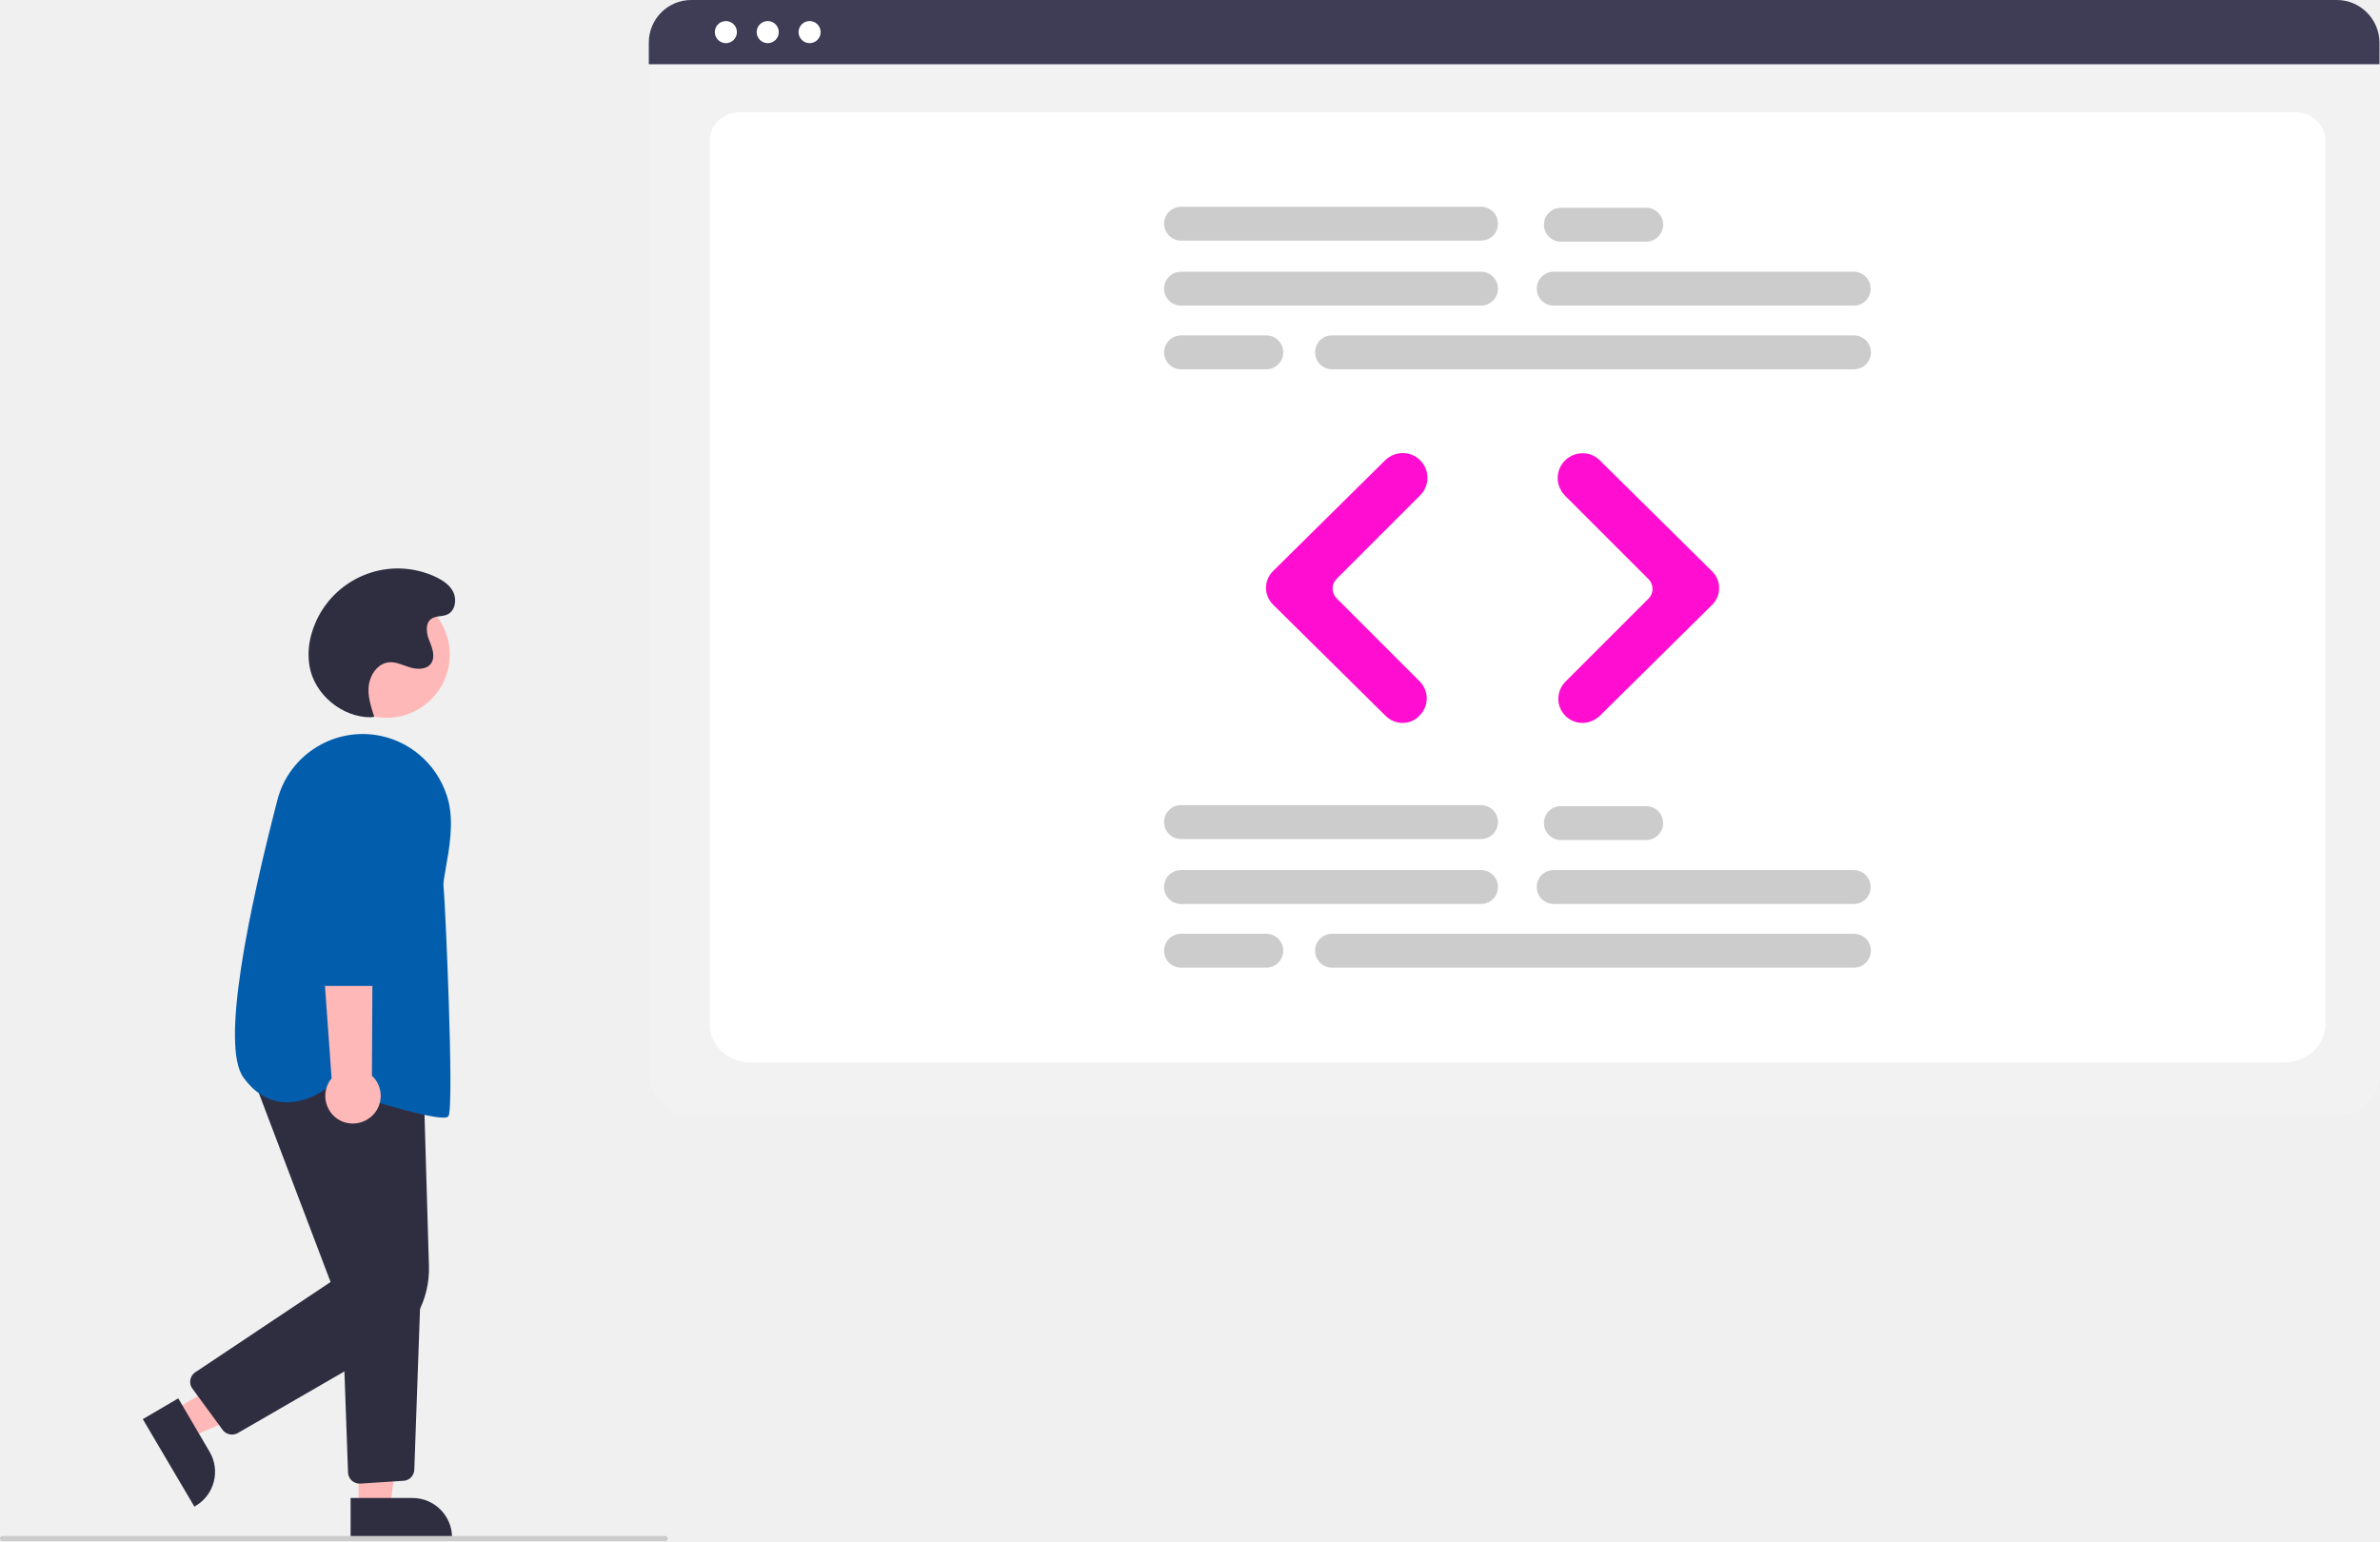
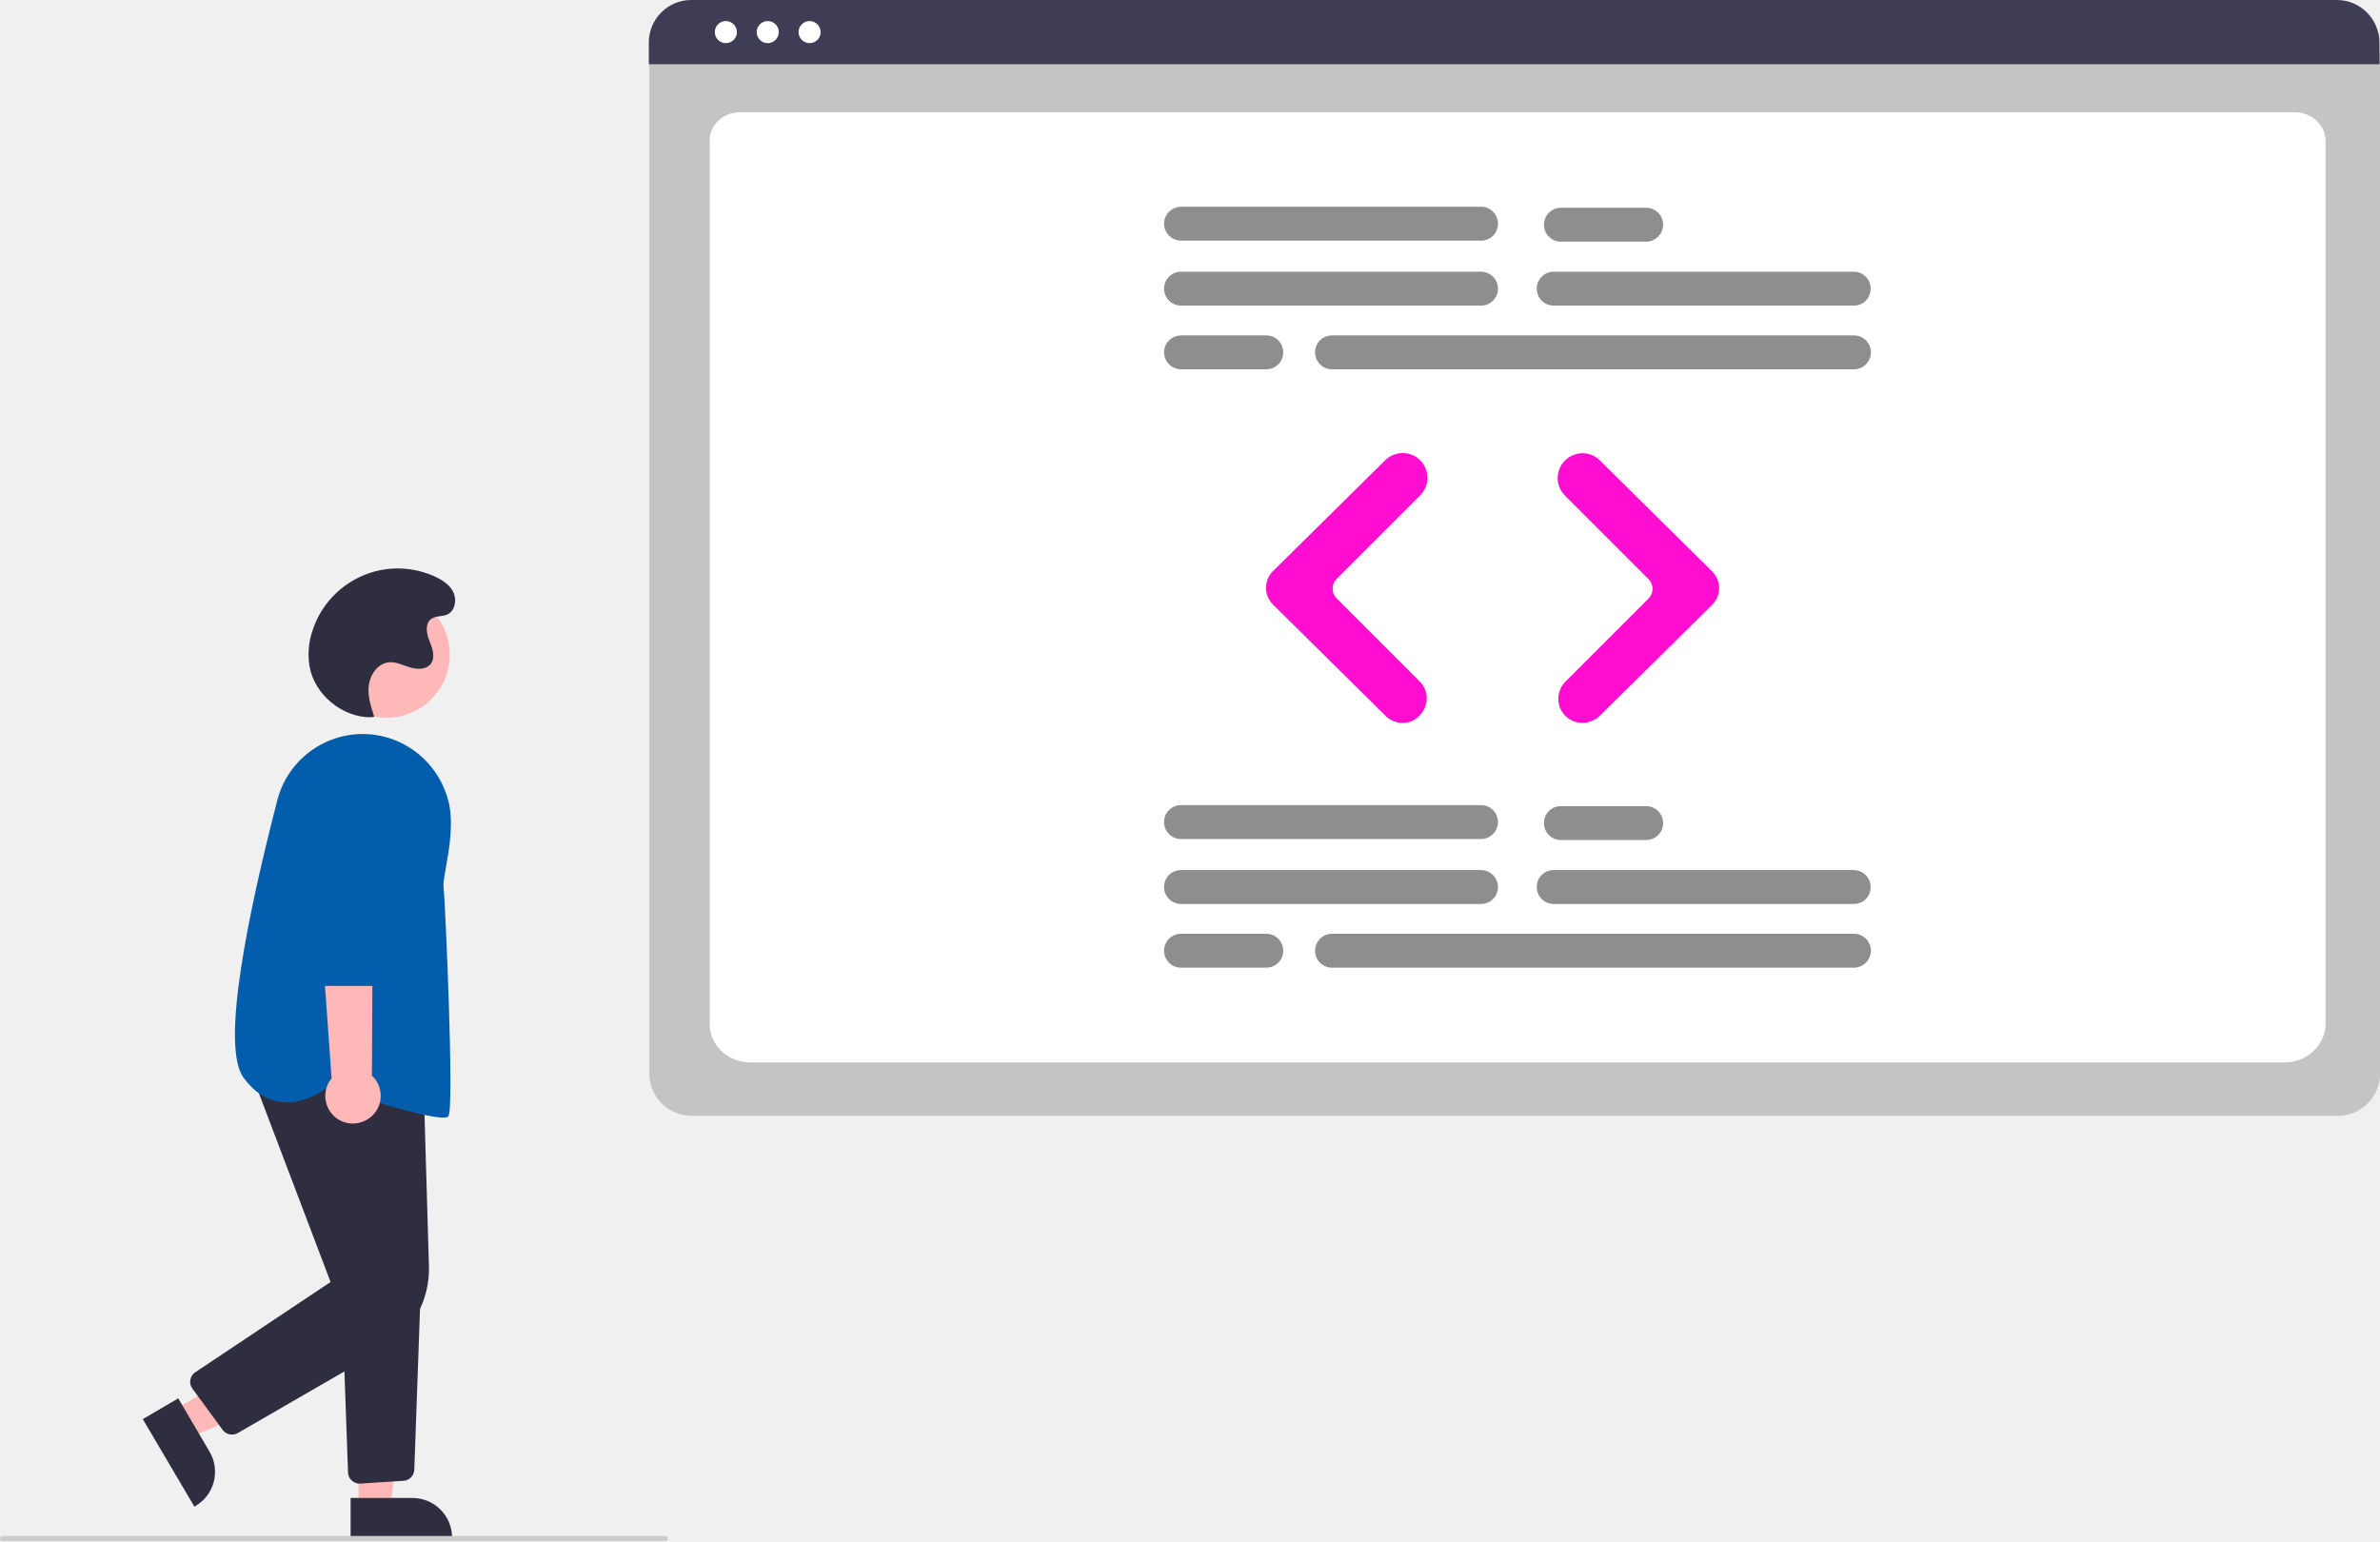
<svg xmlns="http://www.w3.org/2000/svg" version="1.1" id="Camada_1" x="0px" y="0px" viewBox="0 0 926.6 600.1" style="enable-background:new 0 0 926.6 600.1;" xml:space="preserve">
  <style type="text/css">
	.st0{fill:#FFB8B8;}
	.st1{fill:#2F2E41;}
	.st2{fill:#025EAD;}
	.st3{fill:#CCCCCC;}
- 	.st4{fill:#F2F2F2;}
+ 	.st4{fill:#C4C4C4;}
	.st5{fill:#FFFFFF;}
	.st6{fill:#3F3D56;}
- 	.st7{fill:#FF0ED1;}
+ 	.st7{fill:#8E8E8E;}
+ 	.st8{fill:#FF0ED1;}
</style>
  <circle class="st0" cx="150.5" cy="254.9" r="24.6" />
  <polygon class="st0" points="67.5,549.2 73.8,559.8 117.5,540.8 108.3,525.2 " />
  <path class="st1" d="M69.4,544.5l12.2,20.8l0,0c4.3,7.3,1.9,16.8-5.5,21.1c0,0,0,0,0,0l-0.4,0.3l-20.1-34.1L69.4,544.5z" />
  <polygon class="st0" points="139.6,587.3 151.9,587.3 157.7,540 139.6,540 " />
  <path class="st1" d="M136.5,583.3l24.1,0h0c8.5,0,15.4,6.9,15.4,15.4c0,0,0,0,0,0v0.5l-39.5,0L136.5,583.3z" />
  <path class="st1" d="M90.3,558.6c-1.4,0-2.8-0.7-3.6-1.8l-11.8-16.1c-1.5-2-1-4.8,1-6.3c0.1,0,0.1-0.1,0.2-0.1l52.6-35.1l-31.7-83.5  l67.9,5.6L167,493c0.4,13.3-6.5,25.8-18,32.4L92.6,558C91.9,558.4,91.1,558.6,90.3,558.6z" />
  <path class="st1" d="M140,577.7c-2.4,0-4.4-1.9-4.5-4.3l-2.5-69.9l30.8-1.6l-2.5,70.4c-0.1,2.3-1.9,4.2-4.2,4.3l-16.9,1.1  C140.2,577.7,140.1,577.7,140,577.7z" />
  <path class="st2" d="M172.6,435.2c-7.8,0-35.2-8.8-44.7-12c-1.4,1.1-9.2,7-18.4,5.9c-5.6-0.7-10.6-3.8-14.7-9.5  C85.7,407.2,97,354,108,311.5c4.6-17.8,22.5-28.8,40.5-24.9l0,0c12.8,2.8,22.9,12.7,26.1,25.4c2.1,8.5,0.3,18.5-1,25.8  c-0.6,3.4-1.1,6.1-0.9,7.5c0.6,5.1,4.2,85.9,1.9,89.3C174.4,435,173.7,435.2,172.6,435.2z" />
  <path class="st0" d="M143.9,435.3c4.8-3.5,5.7-10.3,2.2-15c-0.4-0.5-0.8-1-1.3-1.4l0.5-97.8l-23,3.8l6.8,95  c-3.8,4.6-3.1,11.4,1.5,15.2C134.4,438.2,139.9,438.3,143.9,435.3z" />
  <path class="st2" d="M149.3,383.9h-24.8c-2.5,0-4.5-2-4.5-4.5l-0.6-67.3c-0.1-9.7,7.7-17.7,17.4-17.8s17.7,7.7,17.8,17.4  c0,0.1,0,0.2,0,0.4l-0.8,67.3C153.7,381.9,151.7,383.9,149.3,383.9z" />
  <path class="st1" d="M144.3,279.3c-11.2,0-21.9-8.9-23.8-19.9c-0.7-4.4-0.4-8.8,0.9-13c5.5-18.5,24.9-29.1,43.4-23.6  c1.5,0.5,3.1,1,4.5,1.7c3,1.4,6,3.3,7.3,6.3s0.5,7.2-2.5,8.5c-2,0.9-4.4,0.4-6.2,1.7c-2.5,1.8-1.9,5.7-0.7,8.6s2.4,6.4,0.5,8.9  c-1.8,2.3-5.2,2.2-8,1.4s-5.5-2.3-8.3-2c-4.2,0.4-7.2,4.6-7.8,8.8s0.8,8.3,2.1,12.4L144.3,279.3z" />
  <path class="st3" d="M259,600.1H1c-0.6,0-1-0.4-1-1s0.4-1,1-1h258c0.6,0,1,0.4,1,1S259.6,600.1,259,600.1z" />
  <path class="st4" d="M910.1,434.5H269.3c-9.1,0-16.5-7.4-16.5-16.5V22.9c0-6.7,5.4-12.1,12.1-12.1h649.5c6.8,0,12.3,5.5,12.3,12.3  V418C926.6,427.2,919.2,434.5,910.1,434.5z" />
  <path class="st5" d="M889.4,413.7H292.2c-8.8,0-15.9-6.7-15.9-14.9V54.7c0-6.1,5.3-11,11.8-11h605.3c6.6,0,12,5,12,11.2v343.9  C905.3,407,898.2,413.7,889.4,413.7z" />
  <path class="st6" d="M926.4,25H252.6v-8.4C252.6,7.4,260,0,269.1,0h640.7c9.1,0,16.5,7.4,16.6,16.5V25z" />
  <circle class="st5" cx="282.6" cy="12.5" r="4.3" />
  <circle class="st5" cx="298.9" cy="12.5" r="4.3" />
  <circle class="st5" cx="315.2" cy="12.5" r="4.3" />
-   <path class="st3" d="M576.6,119H459.8c-3.6,0-6.6-2.9-6.6-6.6c0-3.6,2.9-6.6,6.6-6.6h116.8c3.6,0,6.6,2.9,6.6,6.6  S580.2,119,576.6,119C576.6,119,576.6,119,576.6,119z" />
-   <path class="st3" d="M721.8,119H604.9c-3.6,0-6.6-2.9-6.6-6.6c0-3.6,2.9-6.6,6.6-6.6h116.8c3.6,0,6.6,2.9,6.6,6.6  S725.4,119,721.8,119C721.8,119,721.8,119,721.8,119z" />
-   <path class="st3" d="M721.8,143.8H518.6c-3.6,0-6.6-2.9-6.6-6.6s2.9-6.6,6.6-6.6l0,0h203.2c3.6,0,6.6,2.9,6.6,6.6  S725.4,143.8,721.8,143.8z" />
-   <path class="st3" d="M576.6,93.7H459.8c-3.6,0-6.6-3-6.6-6.6c0-3.6,2.9-6.5,6.6-6.6h116.8c3.6,0,6.6,2.9,6.6,6.6  S580.3,93.7,576.6,93.7C576.6,93.7,576.6,93.7,576.6,93.7z" />
-   <path class="st3" d="M640.9,94.1h-33.2c-3.6,0-6.6-2.9-6.6-6.6c0-3.6,2.9-6.6,6.6-6.6h33.2c3.6,0,6.6,2.9,6.6,6.6  C647.5,91.1,644.5,94.1,640.9,94.1C640.9,94.1,640.9,94.1,640.9,94.1z" />
-   <path class="st3" d="M493,143.8h-33.2c-3.6,0-6.6-3-6.6-6.6c0-3.6,2.9-6.5,6.6-6.6H493c3.6,0,6.6,2.9,6.6,6.6S496.6,143.8,493,143.8  C493,143.8,493,143.8,493,143.8z" />
-   <path class="st3" d="M576.6,352H459.8c-3.6,0-6.6-2.9-6.6-6.6s2.9-6.6,6.6-6.6h116.8c3.6,0,6.6,2.9,6.6,6.6S580.2,352,576.6,352  L576.6,352z" />
-   <path class="st3" d="M721.8,352H604.9c-3.6,0-6.6-2.9-6.6-6.6s2.9-6.6,6.6-6.6l0,0h116.8c3.6,0,6.6,2.9,6.6,6.6S725.4,352,721.8,352  z" />
-   <path class="st3" d="M721.8,376.8H518.6c-3.6,0-6.6-2.9-6.6-6.6c0-3.6,2.9-6.6,6.6-6.6l0,0h203.2c3.6,0,6.6,2.9,6.6,6.6  C728.3,373.9,725.4,376.8,721.8,376.8C721.8,376.8,721.8,376.8,721.8,376.8z" />
-   <path class="st3" d="M576.6,326.7H459.8c-3.6,0-6.6-2.9-6.6-6.6c0-3.6,2.9-6.6,6.6-6.6l0,0h116.8c3.6,0,6.6,2.9,6.6,6.6  C583.2,323.8,580.2,326.7,576.6,326.7z" />
-   <path class="st3" d="M640.9,327.1h-33.2c-3.6,0-6.6-2.9-6.6-6.6s2.9-6.6,6.6-6.6h33.2c3.6,0,6.6,2.9,6.6,6.6  S644.5,327.1,640.9,327.1z" />
-   <path class="st3" d="M493,376.8h-33.2c-3.6,0-6.6-2.9-6.6-6.6c0-3.6,2.9-6.6,6.6-6.6l0,0H493c3.6,0,6.6,2.9,6.6,6.6  C499.6,373.9,496.6,376.8,493,376.8C493,376.8,493,376.8,493,376.8z" />
-   <path class="st7" d="M546.1,281.5c-2.5,0-4.9-1-6.6-2.7l-43.9-43.4c-3.6-3.6-3.6-9.3-0.1-12.9c0,0,0.1-0.1,0.1-0.1l43.7-43.2  c3.8-3.7,9.9-3.7,13.6,0l0,0c3.8,3.8,3.8,9.9,0,13.7l-32.5,32.5c-2.1,2.1-2.1,5.5,0,7.6l32.3,32.3c3.7,3.7,3.7,9.6,0,13.3  C551,280.5,548.6,281.5,546.1,281.5L546.1,281.5z" />
-   <path class="st7" d="M616.1,281.5c-5.2,0-9.4-4.2-9.4-9.4c0-2.5,1-4.9,2.8-6.7l32.3-32.3c2.1-2.1,2.1-5.5,0-7.6l-32.5-32.5  c-3.8-3.8-3.8-9.9,0-13.7c0,0,0,0,0,0l0,0c3.8-3.7,9.9-3.8,13.6,0l43.7,43.2c3.6,3.6,3.6,9.3,0.1,12.9c0,0-0.1,0.1-0.1,0.1  l-43.9,43.4C620.9,280.5,618.5,281.5,616.1,281.5z" />
+   <path class="st7" d="M576.6,119H459.8c-3.6,0-6.6-2.9-6.6-6.6c0-3.6,2.9-6.6,6.6-6.6h116.8c3.6,0,6.6,2.9,6.6,6.6  S580.2,119,576.6,119C576.6,119,576.6,119,576.6,119z" />
+   <path class="st7" d="M721.8,119H604.9c-3.6,0-6.6-2.9-6.6-6.6c0-3.6,2.9-6.6,6.6-6.6h116.8c3.6,0,6.6,2.9,6.6,6.6  S725.4,119,721.8,119C721.8,119,721.8,119,721.8,119z" />
+   <path class="st7" d="M721.8,143.8H518.6c-3.6,0-6.6-2.9-6.6-6.6s2.9-6.6,6.6-6.6l0,0h203.2c3.6,0,6.6,2.9,6.6,6.6  S725.4,143.8,721.8,143.8z" />
+   <path class="st7" d="M576.6,93.7H459.8c-3.6,0-6.6-3-6.6-6.6c0-3.6,2.9-6.5,6.6-6.6h116.8c3.6,0,6.6,2.9,6.6,6.6  S580.3,93.7,576.6,93.7C576.6,93.7,576.6,93.7,576.6,93.7z" />
+   <path class="st7" d="M640.9,94.1h-33.2c-3.6,0-6.6-2.9-6.6-6.6c0-3.6,2.9-6.6,6.6-6.6h33.2c3.6,0,6.6,2.9,6.6,6.6  C647.5,91.1,644.5,94.1,640.9,94.1C640.9,94.1,640.9,94.1,640.9,94.1z" />
+   <path class="st7" d="M493,143.8h-33.2c-3.6,0-6.6-3-6.6-6.6c0-3.6,2.9-6.5,6.6-6.6H493c3.6,0,6.6,2.9,6.6,6.6S496.6,143.8,493,143.8  C493,143.8,493,143.8,493,143.8z" />
+   <path class="st7" d="M576.6,352H459.8c-3.6,0-6.6-2.9-6.6-6.6s2.9-6.6,6.6-6.6h116.8c3.6,0,6.6,2.9,6.6,6.6S580.2,352,576.6,352  L576.6,352z" />
+   <path class="st7" d="M721.8,352H604.9c-3.6,0-6.6-2.9-6.6-6.6s2.9-6.6,6.6-6.6l0,0h116.8c3.6,0,6.6,2.9,6.6,6.6S725.4,352,721.8,352  z" />
+   <path class="st7" d="M721.8,376.8H518.6c-3.6,0-6.6-2.9-6.6-6.6c0-3.6,2.9-6.6,6.6-6.6l0,0h203.2c3.6,0,6.6,2.9,6.6,6.6  C728.3,373.9,725.4,376.8,721.8,376.8C721.8,376.8,721.8,376.8,721.8,376.8z" />
+   <path class="st7" d="M576.6,326.7H459.8c-3.6,0-6.6-2.9-6.6-6.6c0-3.6,2.9-6.6,6.6-6.6l0,0h116.8c3.6,0,6.6,2.9,6.6,6.6  C583.2,323.8,580.2,326.7,576.6,326.7z" />
+   <path class="st7" d="M640.9,327.1h-33.2c-3.6,0-6.6-2.9-6.6-6.6s2.9-6.6,6.6-6.6h33.2c3.6,0,6.6,2.9,6.6,6.6  S644.5,327.1,640.9,327.1z" />
+   <path class="st7" d="M493,376.8h-33.2c-3.6,0-6.6-2.9-6.6-6.6c0-3.6,2.9-6.6,6.6-6.6l0,0H493c3.6,0,6.6,2.9,6.6,6.6  C499.6,373.9,496.6,376.8,493,376.8C493,376.8,493,376.8,493,376.8z" />
+   <path class="st8" d="M546.1,281.5c-2.5,0-4.9-1-6.6-2.7l-43.9-43.4c-3.6-3.6-3.6-9.3-0.1-12.9c0,0,0.1-0.1,0.1-0.1l43.7-43.2  c3.8-3.7,9.9-3.7,13.6,0l0,0c3.8,3.8,3.8,9.9,0,13.7l-32.5,32.5c-2.1,2.1-2.1,5.5,0,7.6l32.3,32.3c3.7,3.7,3.7,9.6,0,13.3  C551,280.5,548.6,281.5,546.1,281.5L546.1,281.5z" />
+   <path class="st8" d="M616.1,281.5c-5.2,0-9.4-4.2-9.4-9.4c0-2.5,1-4.9,2.8-6.7l32.3-32.3c2.1-2.1,2.1-5.5,0-7.6l-32.5-32.5  c-3.8-3.8-3.8-9.9,0-13.7c0,0,0,0,0,0l0,0c3.8-3.7,9.9-3.8,13.6,0l43.7,43.2c3.6,3.6,3.6,9.3,0.1,12.9c0,0-0.1,0.1-0.1,0.1  l-43.9,43.4C620.9,280.5,618.5,281.5,616.1,281.5z" />
</svg>
